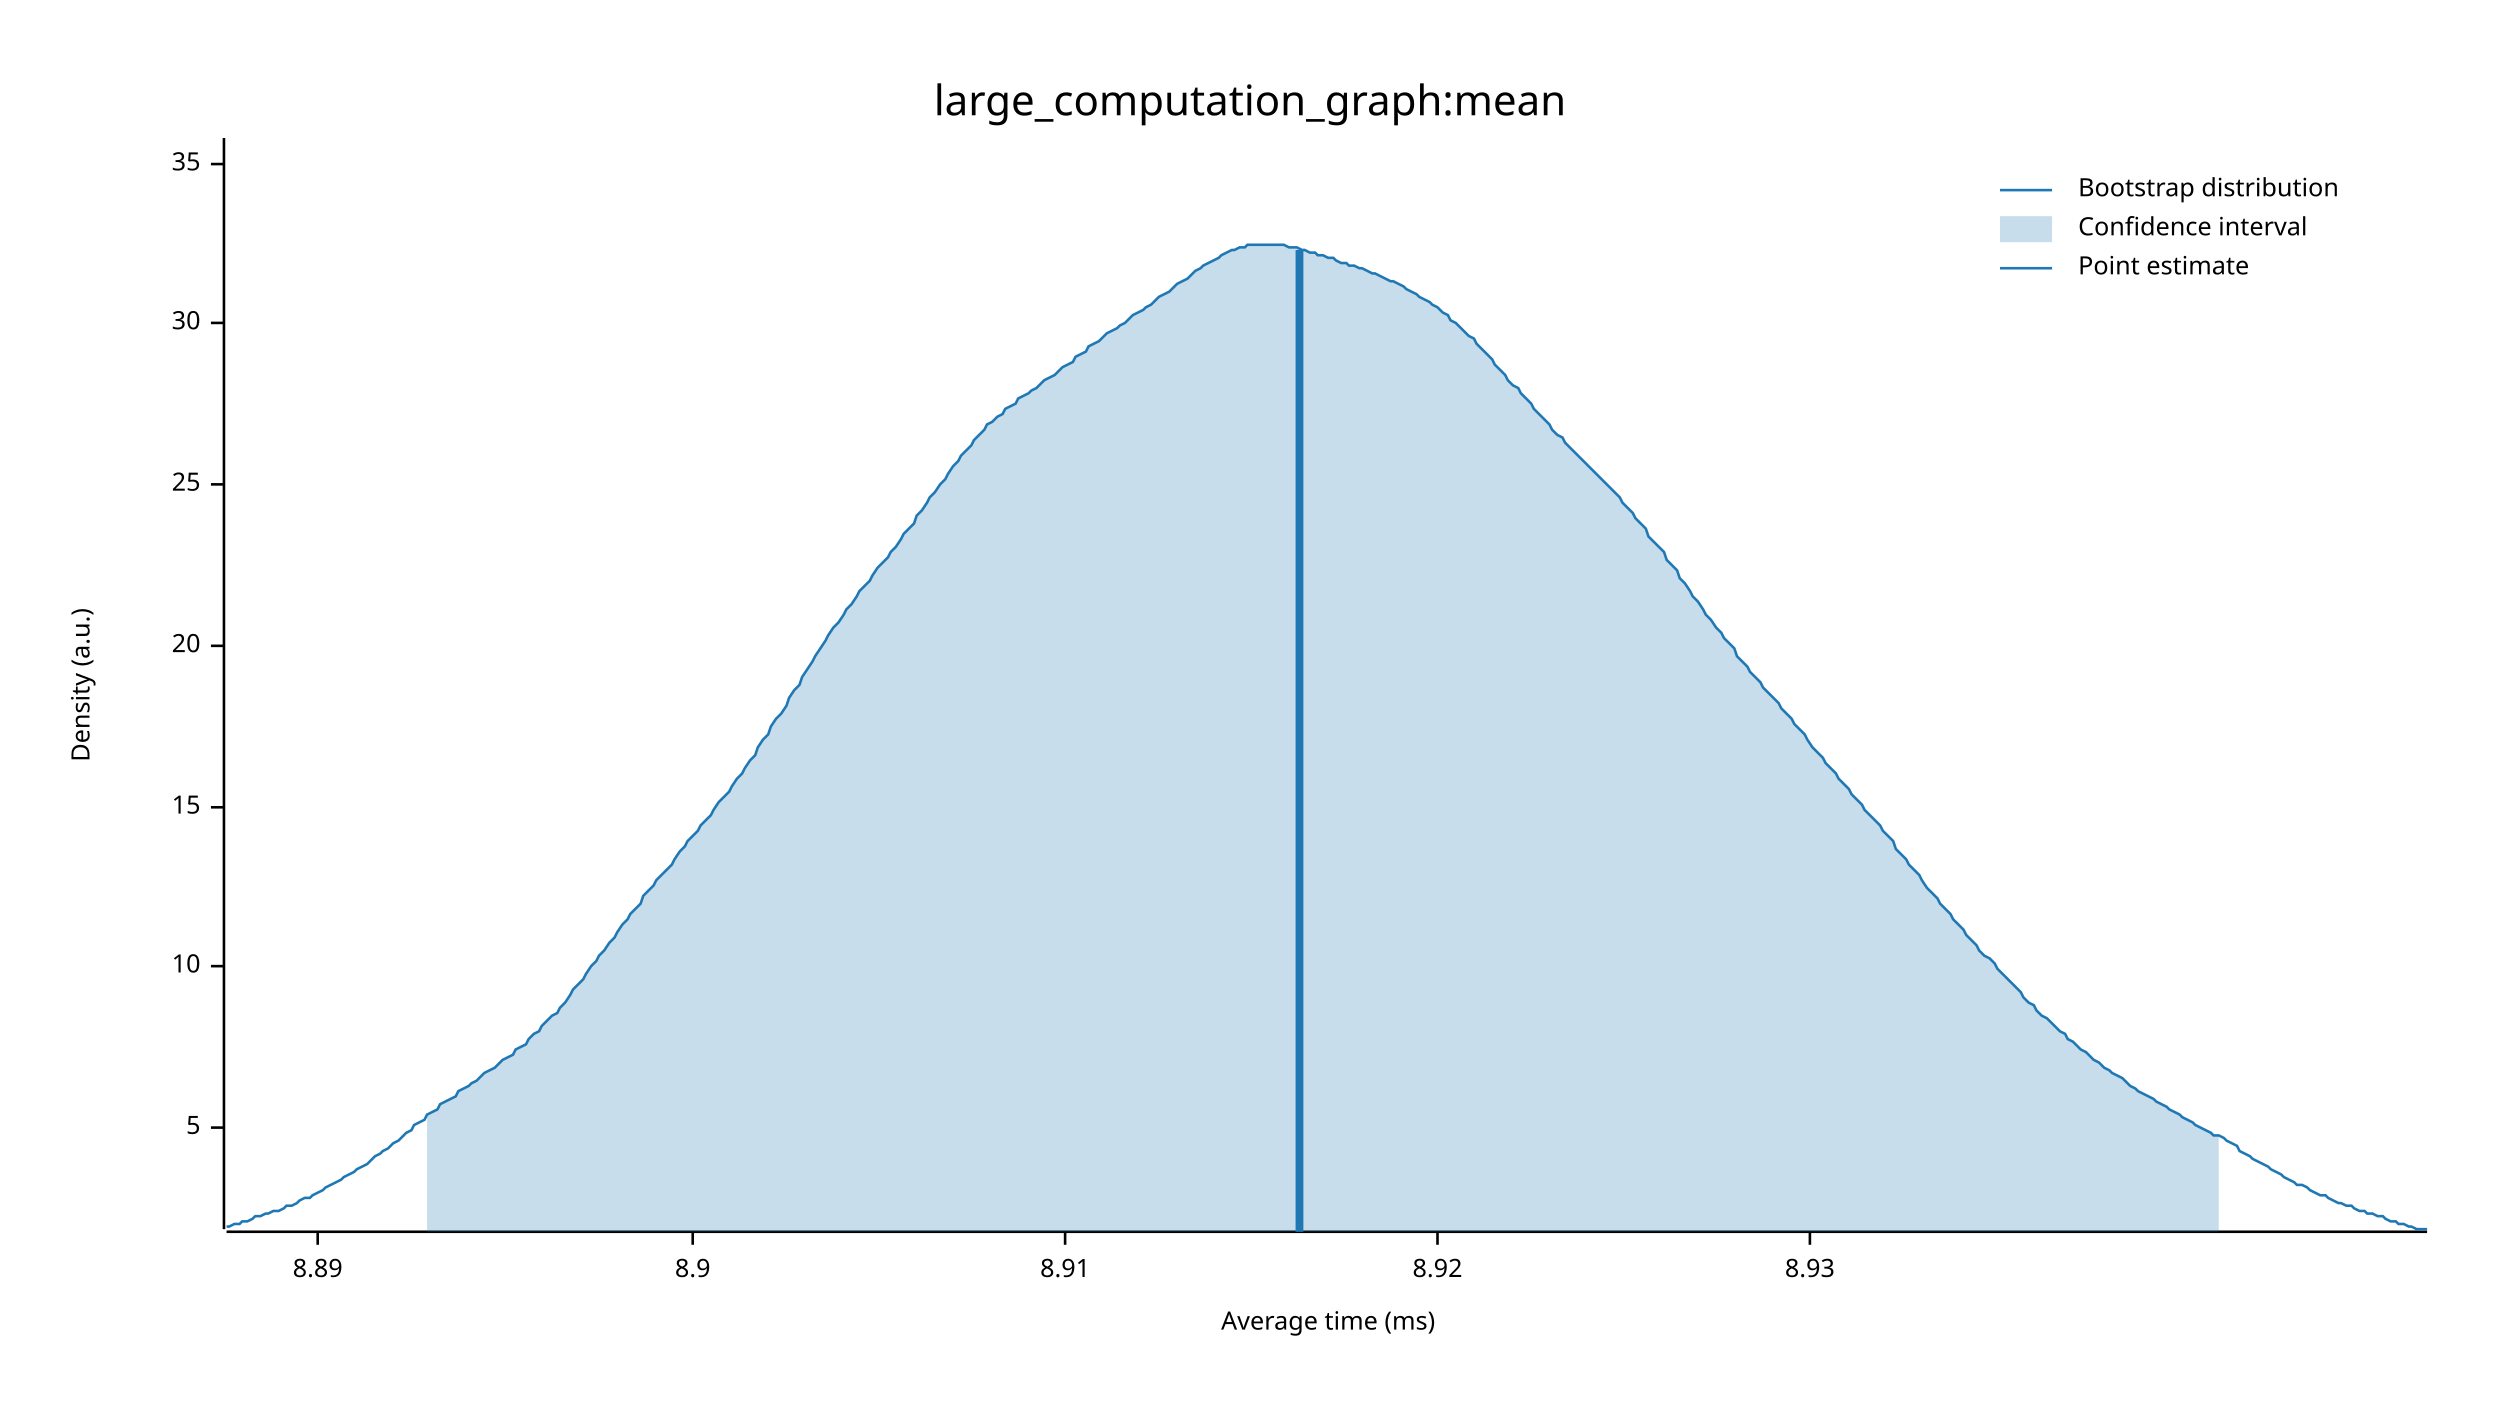
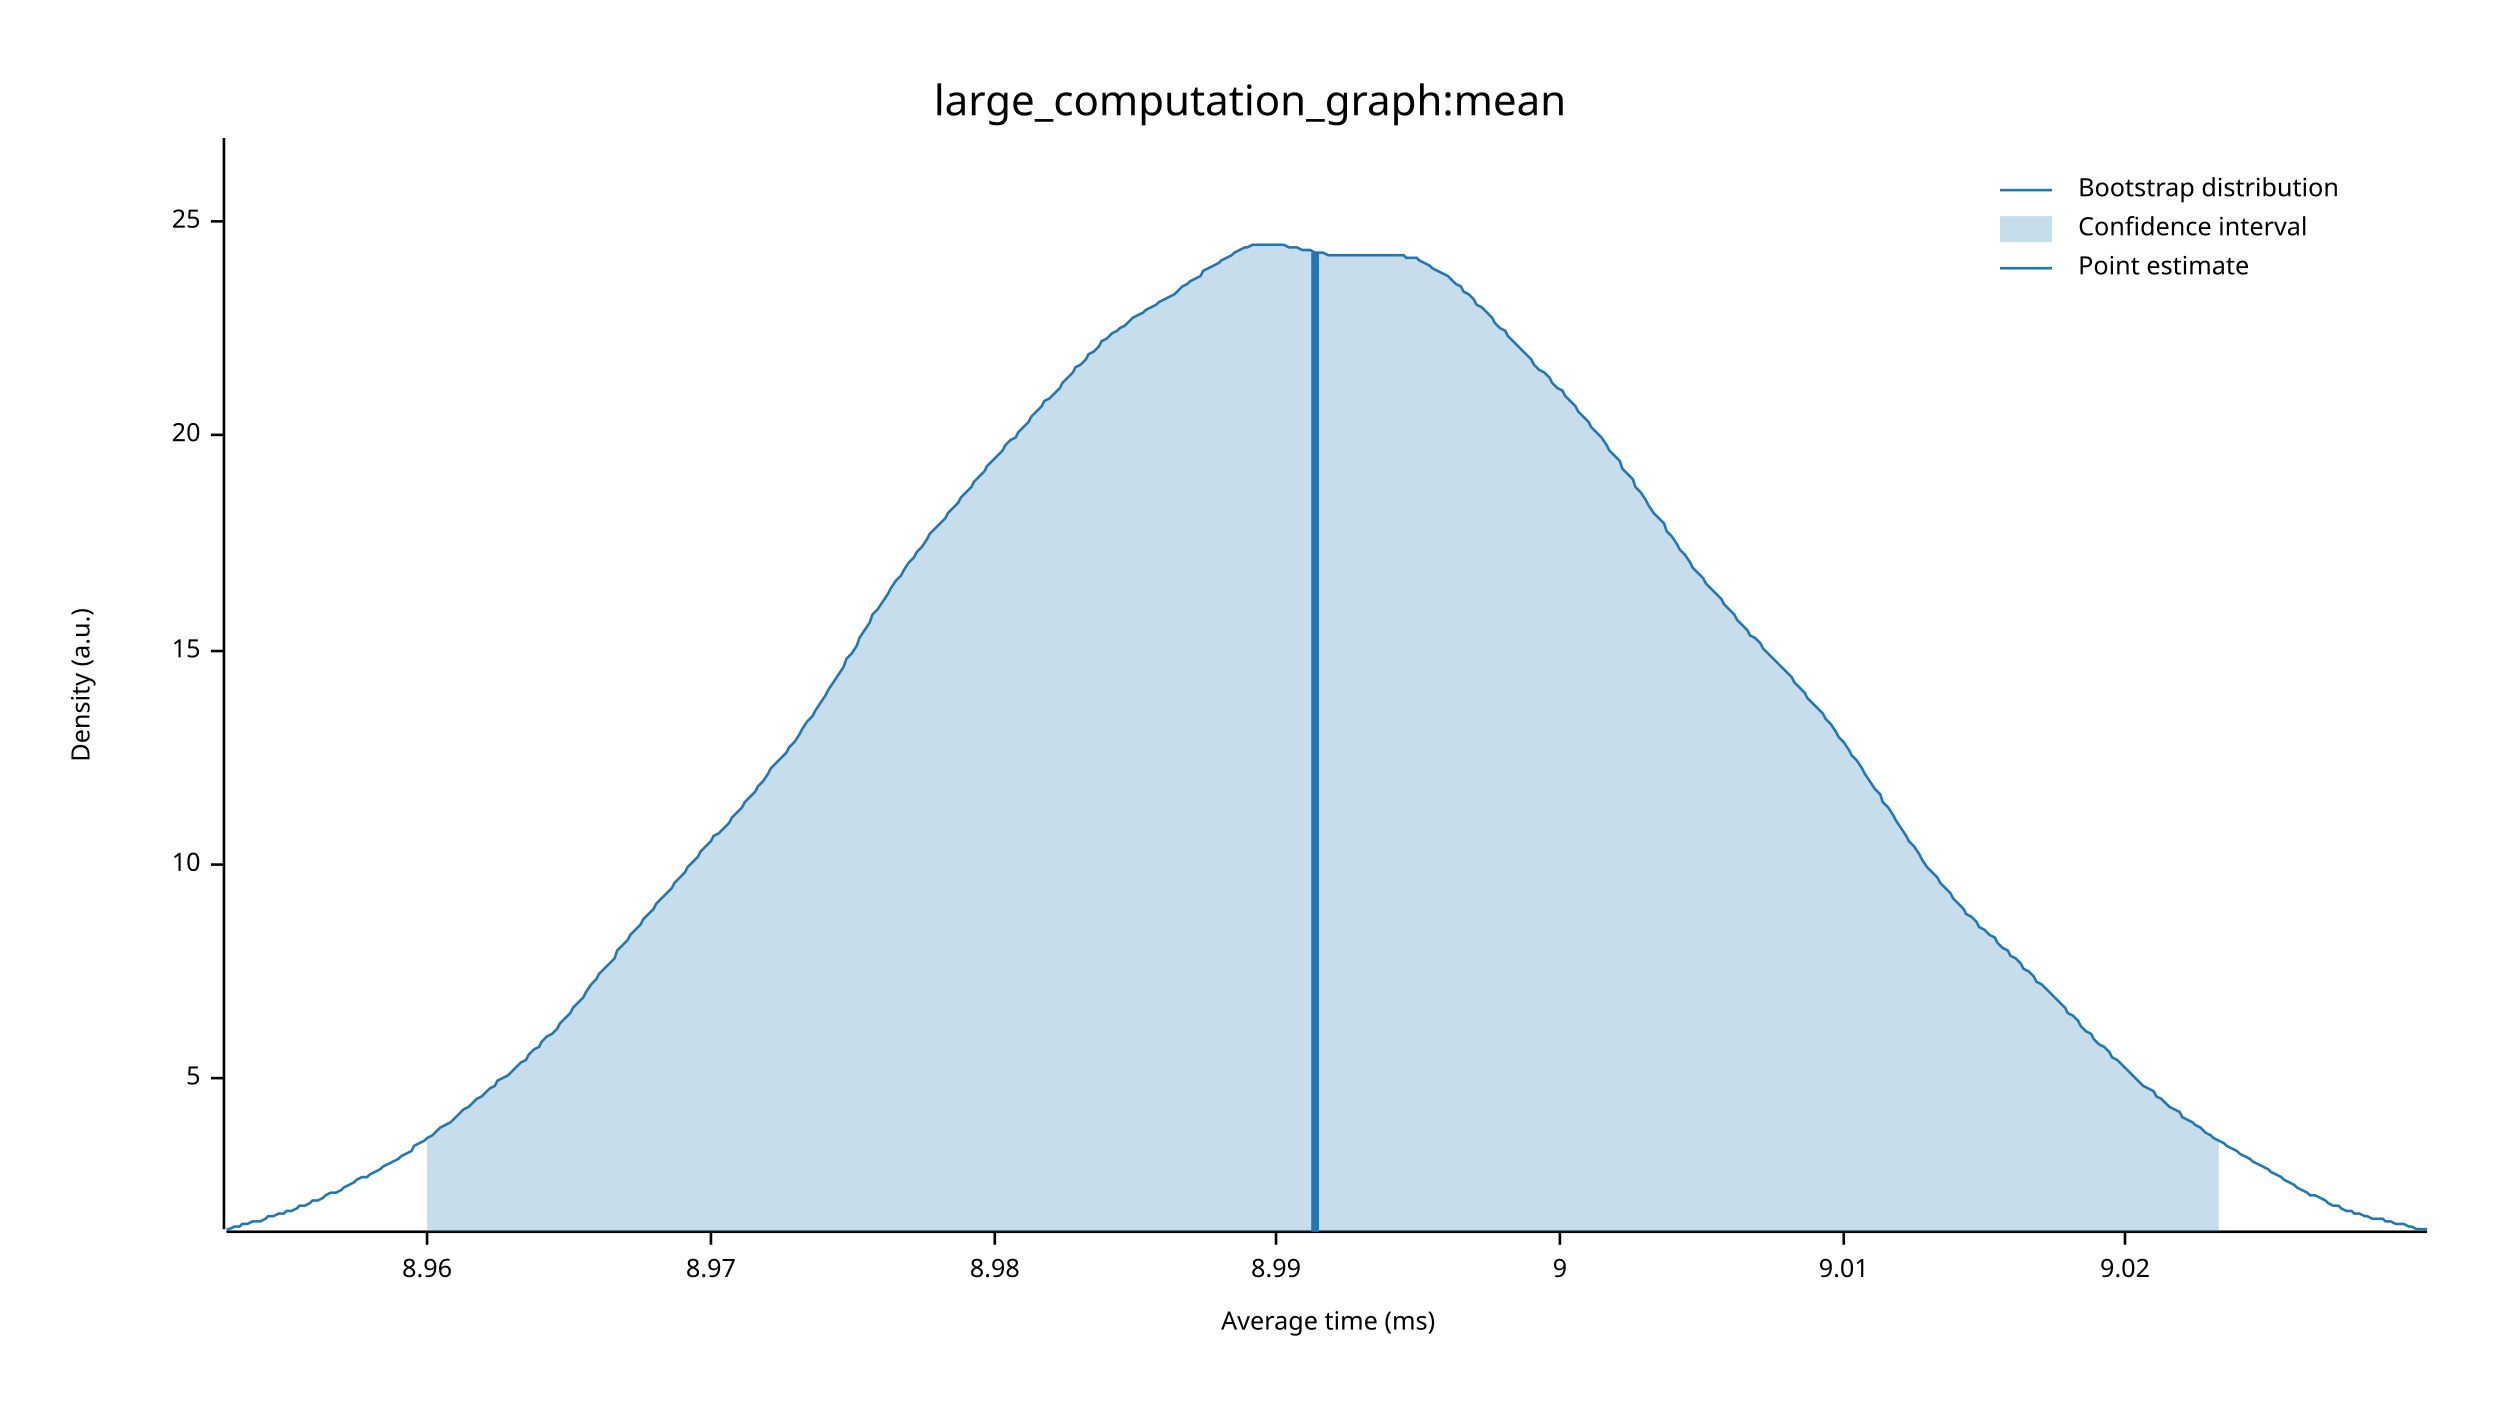
<svg xmlns="http://www.w3.org/2000/svg" width="960" height="540" viewBox="0 0 960 540">
  <text x="480" y="32" dy="0.76em" text-anchor="middle" font-family="sans-serif" font-size="16.129" opacity="1" fill="#000000">
large_computation_graph:mean
</text>
  <text x="27" y="263" dy="0.76em" text-anchor="middle" font-family="sans-serif" font-size="9.677" opacity="1" fill="#000000" transform="rotate(270, 27, 263)">
Density (a.u.)
</text>
  <text x="510" y="513" dy="-0.5ex" text-anchor="middle" font-family="sans-serif" font-size="9.677" opacity="1" fill="#000000">
Average time (ms)
</text>
  <polyline fill="none" opacity="1" stroke="#000000" stroke-width="1" points="86,53 86,472 " />
-   <text x="77" y="433" dy="0.5ex" text-anchor="end" font-family="sans-serif" font-size="9.677" opacity="1" fill="#000000">
+   <text x="77" y="414" dy="0.5ex" text-anchor="end" font-family="sans-serif" font-size="9.677" opacity="1" fill="#000000">
5
</text>
-   <polyline fill="none" opacity="1" stroke="#000000" stroke-width="1" points="81,433 86,433 " />
-   <text x="77" y="371" dy="0.5ex" text-anchor="end" font-family="sans-serif" font-size="9.677" opacity="1" fill="#000000">
+   <polyline fill="none" opacity="1" stroke="#000000" stroke-width="1" points="81,414 86,414 " />
+   <text x="77" y="332" dy="0.5ex" text-anchor="end" font-family="sans-serif" font-size="9.677" opacity="1" fill="#000000">
10
</text>
-   <polyline fill="none" opacity="1" stroke="#000000" stroke-width="1" points="81,371 86,371 " />
-   <text x="77" y="310" dy="0.5ex" text-anchor="end" font-family="sans-serif" font-size="9.677" opacity="1" fill="#000000">
+   <polyline fill="none" opacity="1" stroke="#000000" stroke-width="1" points="81,332 86,332 " />
+   <text x="77" y="250" dy="0.5ex" text-anchor="end" font-family="sans-serif" font-size="9.677" opacity="1" fill="#000000">
15
</text>
-   <polyline fill="none" opacity="1" stroke="#000000" stroke-width="1" points="81,310 86,310 " />
-   <text x="77" y="248" dy="0.5ex" text-anchor="end" font-family="sans-serif" font-size="9.677" opacity="1" fill="#000000">
+   <polyline fill="none" opacity="1" stroke="#000000" stroke-width="1" points="81,250 86,250 " />
+   <text x="77" y="167" dy="0.5ex" text-anchor="end" font-family="sans-serif" font-size="9.677" opacity="1" fill="#000000">
20
</text>
-   <polyline fill="none" opacity="1" stroke="#000000" stroke-width="1" points="81,248 86,248 " />
-   <text x="77" y="186" dy="0.5ex" text-anchor="end" font-family="sans-serif" font-size="9.677" opacity="1" fill="#000000">
+   <polyline fill="none" opacity="1" stroke="#000000" stroke-width="1" points="81,167 86,167 " />
+   <text x="77" y="85" dy="0.5ex" text-anchor="end" font-family="sans-serif" font-size="9.677" opacity="1" fill="#000000">
25
</text>
-   <polyline fill="none" opacity="1" stroke="#000000" stroke-width="1" points="81,186 86,186 " />
-   <text x="77" y="124" dy="0.5ex" text-anchor="end" font-family="sans-serif" font-size="9.677" opacity="1" fill="#000000">
- 30
+   <polyline fill="none" opacity="1" stroke="#000000" stroke-width="1" points="81,85 86,85 " />
+   <polyline fill="none" opacity="1" stroke="#000000" stroke-width="1" points="87,473 932,473 " />
+   <text x="164" y="483" dy="0.76em" text-anchor="middle" font-family="sans-serif" font-size="9.677" opacity="1" fill="#000000">
+ 8.96
</text>
-   <polyline fill="none" opacity="1" stroke="#000000" stroke-width="1" points="81,124 86,124 " />
-   <text x="77" y="63" dy="0.5ex" text-anchor="end" font-family="sans-serif" font-size="9.677" opacity="1" fill="#000000">
- 35
+   <polyline fill="none" opacity="1" stroke="#000000" stroke-width="1" points="164,473 164,478 " />
+   <text x="273" y="483" dy="0.76em" text-anchor="middle" font-family="sans-serif" font-size="9.677" opacity="1" fill="#000000">
+ 8.97
</text>
-   <polyline fill="none" opacity="1" stroke="#000000" stroke-width="1" points="81,63 86,63 " />
-   <polyline fill="none" opacity="1" stroke="#000000" stroke-width="1" points="87,473 932,473 " />
-   <text x="122" y="483" dy="0.76em" text-anchor="middle" font-family="sans-serif" font-size="9.677" opacity="1" fill="#000000">
- 8.89
+   <polyline fill="none" opacity="1" stroke="#000000" stroke-width="1" points="273,473 273,478 " />
+   <text x="382" y="483" dy="0.76em" text-anchor="middle" font-family="sans-serif" font-size="9.677" opacity="1" fill="#000000">
+ 8.98
</text>
-   <polyline fill="none" opacity="1" stroke="#000000" stroke-width="1" points="122,473 122,478 " />
-   <text x="266" y="483" dy="0.76em" text-anchor="middle" font-family="sans-serif" font-size="9.677" opacity="1" fill="#000000">
- 8.9
+   <polyline fill="none" opacity="1" stroke="#000000" stroke-width="1" points="382,473 382,478 " />
+   <text x="490" y="483" dy="0.76em" text-anchor="middle" font-family="sans-serif" font-size="9.677" opacity="1" fill="#000000">
+ 8.99
</text>
-   <polyline fill="none" opacity="1" stroke="#000000" stroke-width="1" points="266,473 266,478 " />
-   <text x="409" y="483" dy="0.76em" text-anchor="middle" font-family="sans-serif" font-size="9.677" opacity="1" fill="#000000">
- 8.91
+   <polyline fill="none" opacity="1" stroke="#000000" stroke-width="1" points="490,473 490,478 " />
+   <text x="599" y="483" dy="0.76em" text-anchor="middle" font-family="sans-serif" font-size="9.677" opacity="1" fill="#000000">
+ 9
</text>
-   <polyline fill="none" opacity="1" stroke="#000000" stroke-width="1" points="409,473 409,478 " />
-   <text x="552" y="483" dy="0.76em" text-anchor="middle" font-family="sans-serif" font-size="9.677" opacity="1" fill="#000000">
- 8.92
+   <polyline fill="none" opacity="1" stroke="#000000" stroke-width="1" points="599,473 599,478 " />
+   <text x="708" y="483" dy="0.76em" text-anchor="middle" font-family="sans-serif" font-size="9.677" opacity="1" fill="#000000">
+ 9.01
</text>
-   <polyline fill="none" opacity="1" stroke="#000000" stroke-width="1" points="552,473 552,478 " />
-   <text x="695" y="483" dy="0.76em" text-anchor="middle" font-family="sans-serif" font-size="9.677" opacity="1" fill="#000000">
- 8.93
+   <polyline fill="none" opacity="1" stroke="#000000" stroke-width="1" points="708,473 708,478 " />
+   <text x="816" y="483" dy="0.76em" text-anchor="middle" font-family="sans-serif" font-size="9.677" opacity="1" fill="#000000">
+ 9.02
</text>
-   <polyline fill="none" opacity="1" stroke="#000000" stroke-width="1" points="695,473 695,478 " />
-   <polyline fill="none" opacity="1" stroke="#1F78B4" stroke-width="1" points="87,471 88,471 90,470 92,470 93,469 95,469 97,468 98,467 100,467 102,466 103,466 105,465 107,465 109,464 110,463 112,463 114,462 115,461 117,460 119,460 120,459 122,458 124,457 125,456 127,455 129,454 131,453 132,452 134,451 136,450 137,449 139,448 141,447 142,446 144,444 146,443 147,442 149,441 151,439 153,438 154,437 156,435 158,434 159,432 161,431 163,430 164,428 166,427 168,426 169,424 171,423 173,422 175,421 176,419 178,418 180,417 181,416 183,415 185,413 186,412 188,411 190,410 191,409 193,407 195,406 197,405 198,403 200,402 202,401 203,399 205,397 207,396 208,394 210,392 212,390 214,389 215,387 217,385 219,382 220,380 222,378 224,376 225,374 227,371 229,369 230,367 232,365 234,362 236,360 237,358 239,355 241,353 242,351 244,349 246,347 247,344 249,342 251,340 252,338 254,336 256,334 258,332 259,330 261,327 263,325 264,323 266,321 268,319 269,317 271,315 273,313 274,311 276,308 278,306 280,304 281,302 283,299 285,297 286,295 288,292 290,290 291,287 293,284 295,282 296,279 298,276 300,274 302,271 303,268 305,265 307,263 308,260 310,257 312,254 313,252 315,249 317,246 318,244 320,241 322,239 324,236 325,234 327,232 329,229 330,227 332,225 334,223 335,221 337,218 339,216 341,214 342,212 344,210 346,207 347,205 349,203 351,201 352,198 354,196 356,193 357,191 359,189 361,186 363,184 364,182 366,179 368,177 369,175 371,173 373,171 374,169 376,167 378,165 379,163 381,162 383,160 385,159 386,157 388,156 390,155 391,153 393,152 395,151 396,150 398,149 400,147 401,146 403,145 405,144 407,142 408,141 410,140 412,139 413,137 415,136 417,135 418,133 420,132 422,131 423,130 425,128 427,127 429,126 430,125 432,124 434,122 435,121 437,120 439,119 440,118 442,117 444,115 445,114 447,113 449,112 451,110 452,109 454,108 456,107 457,106 459,104 461,103 462,102 464,101 466,100 468,99 469,98 471,97 473,96 474,96 476,95 478,95 479,94 481,94 483,94 484,94 486,94 488,94 490,94 491,94 493,94 495,95 496,95 498,95 500,96 501,96 503,97 505,97 506,98 508,98 510,99 512,99 513,100 515,101 517,101 518,102 520,102 522,103 523,103 525,104 527,105 528,105 530,106 532,107 534,108 535,108 537,109 539,110 540,111 542,112 544,113 545,114 547,115 549,116 550,117 552,118 554,120 556,121 557,123 559,124 561,126 562,127 564,129 566,130 567,132 569,134 571,136 573,138 574,140 576,142 578,144 579,146 581,148 583,149 584,151 586,153 588,155 589,157 591,159 593,161 595,163 596,165 598,167 600,168 601,170 603,172 605,174 606,175 608,177 610,179 611,180 613,182 615,184 617,186 618,187 620,189 622,191 623,193 625,195 627,197 628,199 630,201 632,203 633,206 635,208 637,210 639,212 640,215 642,217 644,219 645,222 647,224 649,227 650,229 652,231 654,234 655,236 657,238 659,241 661,243 662,245 664,247 666,249 667,252 669,254 671,256 672,258 674,260 676,262 677,264 679,266 681,268 683,270 684,272 686,274 688,276 689,278 691,280 693,282 694,284 696,287 698,289 700,291 701,293 703,295 705,297 706,299 708,301 710,303 711,305 713,307 715,309 716,311 718,313 720,315 722,317 723,319 725,321 727,323 728,326 730,328 732,330 733,332 735,334 737,336 738,338 740,341 742,343 744,345 745,347 747,349 749,351 750,353 752,355 754,357 755,359 757,361 759,363 760,365 762,367 764,368 766,370 767,372 769,374 771,376 772,377 774,379 776,381 777,383 779,385 781,386 782,388 784,390 786,391 788,393 789,394 791,396 793,397 794,399 796,400 798,402 799,403 801,404 803,406 804,407 806,408 808,410 810,411 811,412 813,413 815,414 816,415 818,417 820,418 821,419 823,420 825,421 827,422 828,423 830,424 832,425 833,426 835,427 837,428 838,429 840,430 842,431 843,432 845,433 847,434 849,435 850,436 852,436 854,437 855,438 857,439 859,440 860,442 862,443 864,444 865,445 867,446 869,447 871,448 872,449 874,450 876,451 877,452 879,453 881,454 882,455 884,455 886,456 887,457 889,458 891,459 893,459 894,460 896,461 898,462 899,462 901,463 903,463 904,464 906,465 908,465 909,466 911,466 913,467 915,467 916,468 918,469 920,469 921,470 923,470 925,471 926,471 928,472 930,472 932,472 " />
-   <polygon opacity="0.25" fill="#1F78B4" points="164,428 166,427 168,426 169,424 171,423 173,422 175,421 176,419 178,418 180,417 181,416 183,415 185,413 186,412 188,411 190,410 191,409 193,407 195,406 197,405 198,403 200,402 202,401 203,399 205,397 207,396 208,394 210,392 212,390 214,389 215,387 217,385 219,382 220,380 222,378 224,376 225,374 227,371 229,369 230,367 232,365 234,362 236,360 237,358 239,355 241,353 242,351 244,349 246,347 247,344 249,342 251,340 252,338 254,336 256,334 258,332 259,330 261,327 263,325 264,323 266,321 268,319 269,317 271,315 273,313 274,311 276,308 278,306 280,304 281,302 283,299 285,297 286,295 288,292 290,290 291,287 293,284 295,282 296,279 298,276 300,274 302,271 303,268 305,265 307,263 308,260 310,257 312,254 313,252 315,249 317,246 318,244 320,241 322,239 324,236 325,234 327,232 329,229 330,227 332,225 334,223 335,221 337,218 339,216 341,214 342,212 344,210 346,207 347,205 349,203 351,201 352,198 354,196 356,193 357,191 359,189 361,186 363,184 364,182 366,179 368,177 369,175 371,173 373,171 374,169 376,167 378,165 379,163 381,162 383,160 385,159 386,157 388,156 390,155 391,153 393,152 395,151 396,150 398,149 400,147 401,146 403,145 405,144 407,142 408,141 410,140 412,139 413,137 415,136 417,135 418,133 420,132 422,131 423,130 425,128 427,127 429,126 430,125 432,124 434,122 435,121 437,120 439,119 440,118 442,117 444,115 445,114 447,113 449,112 451,110 452,109 454,108 456,107 457,106 459,104 461,103 462,102 464,101 466,100 468,99 469,98 471,97 473,96 474,96 476,95 478,95 479,94 481,94 483,94 484,94 486,94 488,94 490,94 491,94 493,94 495,95 496,95 498,95 500,96 501,96 503,97 505,97 506,98 508,98 510,99 512,99 513,100 515,101 517,101 518,102 520,102 522,103 523,103 525,104 527,105 528,105 530,106 532,107 534,108 535,108 537,109 539,110 540,111 542,112 544,113 545,114 547,115 549,116 550,117 552,118 554,120 556,121 557,123 559,124 561,126 562,127 564,129 566,130 567,132 569,134 571,136 573,138 574,140 576,142 578,144 579,146 581,148 583,149 584,151 586,153 588,155 589,157 591,159 593,161 595,163 596,165 598,167 600,168 601,170 603,172 605,174 606,175 608,177 610,179 611,180 613,182 615,184 617,186 618,187 620,189 622,191 623,193 625,195 627,197 628,199 630,201 632,203 633,206 635,208 637,210 639,212 640,215 642,217 644,219 645,222 647,224 649,227 650,229 652,231 654,234 655,236 657,238 659,241 661,243 662,245 664,247 666,249 667,252 669,254 671,256 672,258 674,260 676,262 677,264 679,266 681,268 683,270 684,272 686,274 688,276 689,278 691,280 693,282 694,284 696,287 698,289 700,291 701,293 703,295 705,297 706,299 708,301 710,303 711,305 713,307 715,309 716,311 718,313 720,315 722,317 723,319 725,321 727,323 728,326 730,328 732,330 733,332 735,334 737,336 738,338 740,341 742,343 744,345 745,347 747,349 749,351 750,353 752,355 754,357 755,359 757,361 759,363 760,365 762,367 764,368 766,370 767,372 769,374 771,376 772,377 774,379 776,381 777,383 779,385 781,386 782,388 784,390 786,391 788,393 789,394 791,396 793,397 794,399 796,400 798,402 799,403 801,404 803,406 804,407 806,408 808,410 810,411 811,412 813,413 815,414 816,415 818,417 820,418 821,419 823,420 825,421 827,422 828,423 830,424 832,425 833,426 835,427 837,428 838,429 840,430 842,431 843,432 845,433 847,434 849,435 850,436 852,436 852,473 164,473 " />
-   <polyline fill="none" opacity="1" stroke="#1F78B4" stroke-width="3" points="499,473 499,96 " />
+   <polyline fill="none" opacity="1" stroke="#000000" stroke-width="1" points="816,473 816,478 " />
+   <polyline fill="none" opacity="1" stroke="#1F78B4" stroke-width="1" points="87,472 88,472 90,471 92,471 93,470 95,470 97,469 98,469 100,469 102,468 103,467 105,467 107,466 109,466 110,465 112,465 114,464 115,463 117,463 119,462 120,461 122,461 124,460 125,459 127,458 129,458 131,457 132,456 134,455 136,454 137,453 139,452 141,452 142,451 144,450 146,449 147,448 149,447 151,446 153,445 154,444 156,443 158,442 159,440 161,439 163,438 164,437 166,436 168,434 169,433 171,432 173,431 175,429 176,428 178,426 180,425 181,424 183,422 185,421 186,420 188,418 190,417 191,415 193,414 195,413 197,411 198,410 200,408 202,407 203,405 205,403 207,402 208,400 210,398 212,397 214,395 215,393 217,391 219,389 220,387 222,385 224,383 225,381 227,378 229,376 230,374 232,372 234,370 236,368 237,365 239,363 241,361 242,359 244,357 246,355 247,353 249,351 251,349 252,347 254,345 256,343 258,341 259,339 261,337 263,335 264,333 266,331 268,329 269,327 271,325 273,323 274,321 276,320 278,318 280,316 281,314 283,312 285,310 286,308 288,306 290,304 291,302 293,300 295,297 296,295 298,293 300,291 302,289 303,287 305,285 307,282 308,280 310,277 312,275 313,273 315,270 317,267 318,265 320,262 322,259 324,256 325,253 327,251 329,248 330,245 332,242 334,239 335,236 337,234 339,231 341,228 342,226 344,223 346,221 347,219 349,216 351,214 352,212 354,210 356,207 357,205 359,203 361,201 363,199 364,197 366,195 368,193 369,191 371,189 373,187 374,185 376,183 378,181 379,179 381,177 383,175 385,173 386,171 388,169 390,168 391,166 393,164 395,162 396,160 398,158 400,156 401,154 403,153 405,151 407,149 408,147 410,145 412,143 413,141 415,140 417,138 418,136 420,135 422,133 423,131 425,130 427,128 429,127 430,126 432,125 434,123 435,122 437,121 439,120 440,119 442,118 444,117 445,116 447,115 449,114 451,113 452,112 454,110 456,109 457,108 459,107 461,106 462,104 464,103 466,102 468,101 469,100 471,99 473,98 474,97 476,96 478,95 479,95 481,94 483,94 484,94 486,94 488,94 490,94 491,94 493,94 495,95 496,95 498,95 500,96 501,96 503,96 505,97 506,97 508,97 510,98 512,98 513,98 515,98 517,98 518,98 520,98 522,98 523,98 525,98 527,98 528,98 530,98 532,98 534,98 535,98 537,98 539,98 540,99 542,99 544,99 545,100 547,101 549,102 550,103 552,104 554,105 556,106 557,107 559,109 561,110 562,112 564,113 566,115 567,117 569,118 571,120 573,122 574,124 576,126 578,127 579,129 581,131 583,133 584,134 586,136 588,138 589,140 591,142 593,143 595,145 596,147 598,149 600,150 601,152 603,154 605,156 606,158 608,160 610,162 611,164 613,166 615,168 617,171 618,173 620,175 622,177 623,180 625,182 627,184 628,187 630,189 632,192 633,194 635,197 637,199 639,201 640,204 642,206 644,209 645,211 647,213 649,216 650,218 652,220 654,222 655,224 657,226 659,228 661,230 662,232 664,234 666,236 667,238 669,240 671,242 672,244 674,245 676,247 677,249 679,251 681,253 683,255 684,256 686,258 688,260 689,262 691,264 693,266 694,268 696,270 698,272 700,274 701,276 703,278 705,281 706,283 708,285 710,288 711,290 713,292 715,295 716,297 718,300 720,303 722,305 723,308 725,310 727,313 728,315 730,318 732,321 733,323 735,325 737,328 738,330 740,333 742,335 744,337 745,339 747,341 749,343 750,345 752,347 754,349 755,351 757,352 759,354 760,356 762,357 764,359 766,360 767,362 769,364 771,365 772,367 774,368 776,370 777,372 779,373 781,375 782,377 784,378 786,380 788,382 789,383 791,385 793,387 794,389 796,390 798,392 799,394 801,396 803,397 804,399 806,401 808,402 810,404 811,406 813,407 815,409 816,410 818,412 820,414 821,415 823,417 825,418 827,419 828,421 830,422 832,424 833,425 835,426 837,427 838,429 840,430 842,431 843,432 845,433 847,435 849,436 850,437 852,438 854,439 855,440 857,441 859,442 860,443 862,444 864,445 865,446 867,447 869,448 871,449 872,450 874,451 876,452 877,453 879,454 881,455 882,456 884,457 886,458 887,459 889,459 891,460 893,461 894,462 896,463 898,463 899,464 901,465 903,465 904,466 906,466 908,467 909,467 911,468 913,468 915,468 916,469 918,469 920,470 921,470 923,470 925,471 926,471 928,472 930,472 932,472 " />
+   <polygon opacity="0.25" fill="#1F78B4" points="164,437 166,436 168,434 169,433 171,432 173,431 175,429 176,428 178,426 180,425 181,424 183,422 185,421 186,420 188,418 190,417 191,415 193,414 195,413 197,411 198,410 200,408 202,407 203,405 205,403 207,402 208,400 210,398 212,397 214,395 215,393 217,391 219,389 220,387 222,385 224,383 225,381 227,378 229,376 230,374 232,372 234,370 236,368 237,365 239,363 241,361 242,359 244,357 246,355 247,353 249,351 251,349 252,347 254,345 256,343 258,341 259,339 261,337 263,335 264,333 266,331 268,329 269,327 271,325 273,323 274,321 276,320 278,318 280,316 281,314 283,312 285,310 286,308 288,306 290,304 291,302 293,300 295,297 296,295 298,293 300,291 302,289 303,287 305,285 307,282 308,280 310,277 312,275 313,273 315,270 317,267 318,265 320,262 322,259 324,256 325,253 327,251 329,248 330,245 332,242 334,239 335,236 337,234 339,231 341,228 342,226 344,223 346,221 347,219 349,216 351,214 352,212 354,210 356,207 357,205 359,203 361,201 363,199 364,197 366,195 368,193 369,191 371,189 373,187 374,185 376,183 378,181 379,179 381,177 383,175 385,173 386,171 388,169 390,168 391,166 393,164 395,162 396,160 398,158 400,156 401,154 403,153 405,151 407,149 408,147 410,145 412,143 413,141 415,140 417,138 418,136 420,135 422,133 423,131 425,130 427,128 429,127 430,126 432,125 434,123 435,122 437,121 439,120 440,119 442,118 444,117 445,116 447,115 449,114 451,113 452,112 454,110 456,109 457,108 459,107 461,106 462,104 464,103 466,102 468,101 469,100 471,99 473,98 474,97 476,96 478,95 479,95 481,94 483,94 484,94 486,94 488,94 490,94 491,94 493,94 495,95 496,95 498,95 500,96 501,96 503,96 505,97 506,97 508,97 510,98 512,98 513,98 515,98 517,98 518,98 520,98 522,98 523,98 525,98 527,98 528,98 530,98 532,98 534,98 535,98 537,98 539,98 540,99 542,99 544,99 545,100 547,101 549,102 550,103 552,104 554,105 556,106 557,107 559,109 561,110 562,112 564,113 566,115 567,117 569,118 571,120 573,122 574,124 576,126 578,127 579,129 581,131 583,133 584,134 586,136 588,138 589,140 591,142 593,143 595,145 596,147 598,149 600,150 601,152 603,154 605,156 606,158 608,160 610,162 611,164 613,166 615,168 617,171 618,173 620,175 622,177 623,180 625,182 627,184 628,187 630,189 632,192 633,194 635,197 637,199 639,201 640,204 642,206 644,209 645,211 647,213 649,216 650,218 652,220 654,222 655,224 657,226 659,228 661,230 662,232 664,234 666,236 667,238 669,240 671,242 672,244 674,245 676,247 677,249 679,251 681,253 683,255 684,256 686,258 688,260 689,262 691,264 693,266 694,268 696,270 698,272 700,274 701,276 703,278 705,281 706,283 708,285 710,288 711,290 713,292 715,295 716,297 718,300 720,303 722,305 723,308 725,310 727,313 728,315 730,318 732,321 733,323 735,325 737,328 738,330 740,333 742,335 744,337 745,339 747,341 749,343 750,345 752,347 754,349 755,351 757,352 759,354 760,356 762,357 764,359 766,360 767,362 769,364 771,365 772,367 774,368 776,370 777,372 779,373 781,375 782,377 784,378 786,380 788,382 789,383 791,385 793,387 794,389 796,390 798,392 799,394 801,396 803,397 804,399 806,401 808,402 810,404 811,406 813,407 815,409 816,410 818,412 820,414 821,415 823,417 825,418 827,419 828,421 830,422 832,424 833,425 835,426 837,427 838,429 840,430 842,431 843,432 845,433 847,435 849,436 850,437 852,438 852,473 164,473 " />
+   <polyline fill="none" opacity="1" stroke="#1F78B4" stroke-width="3" points="505,473 505,97 " />
  <text x="798" y="68" dy="0.76em" text-anchor="start" font-family="sans-serif" font-size="9.677" opacity="1" fill="#000000">
Bootstrap distribution
</text>
  <text x="798" y="83" dy="0.76em" text-anchor="start" font-family="sans-serif" font-size="9.677" opacity="1" fill="#000000">
Confidence interval
</text>
  <text x="798" y="98" dy="0.76em" text-anchor="start" font-family="sans-serif" font-size="9.677" opacity="1" fill="#000000">
Point estimate
</text>
  <polyline fill="none" opacity="1" stroke="#1F78B4" stroke-width="1" points="768,73 788,73 " />
  <rect x="768" y="83" width="20" height="10" opacity="0.25" fill="#1F78B4" stroke="none" />
  <polyline fill="none" opacity="1" stroke="#1F78B4" stroke-width="1" points="768,103 788,103 " />
</svg>
